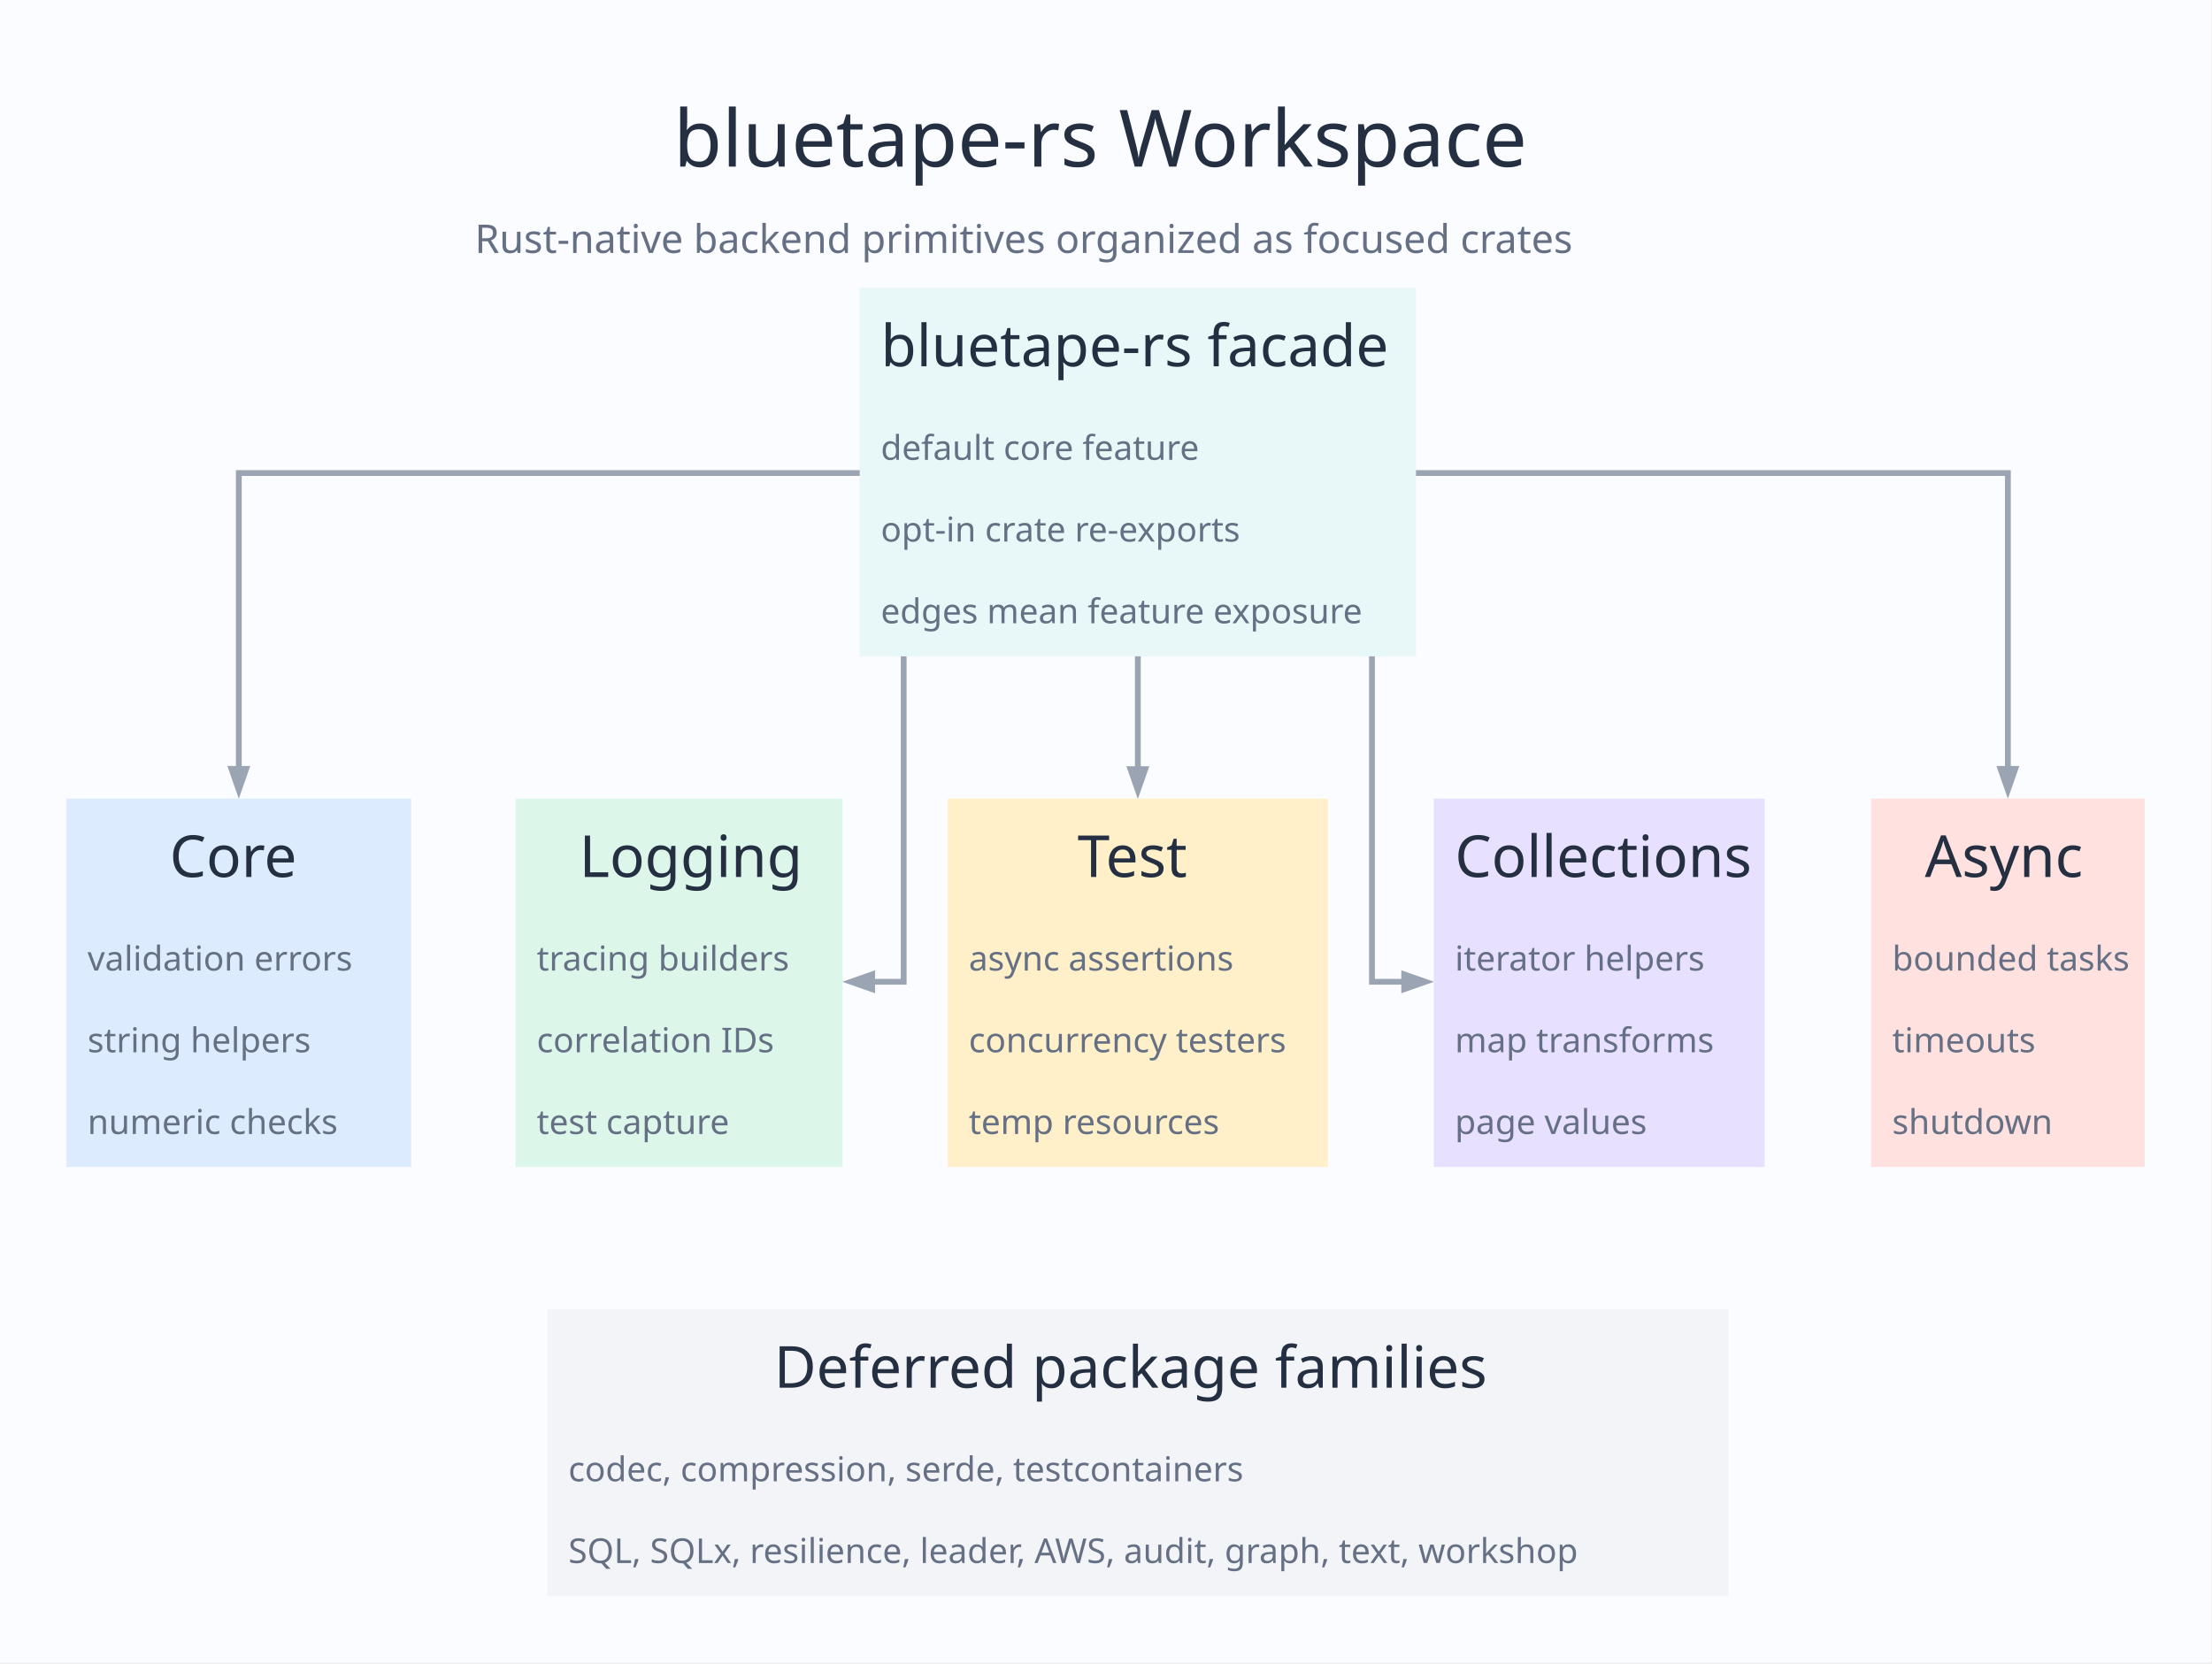
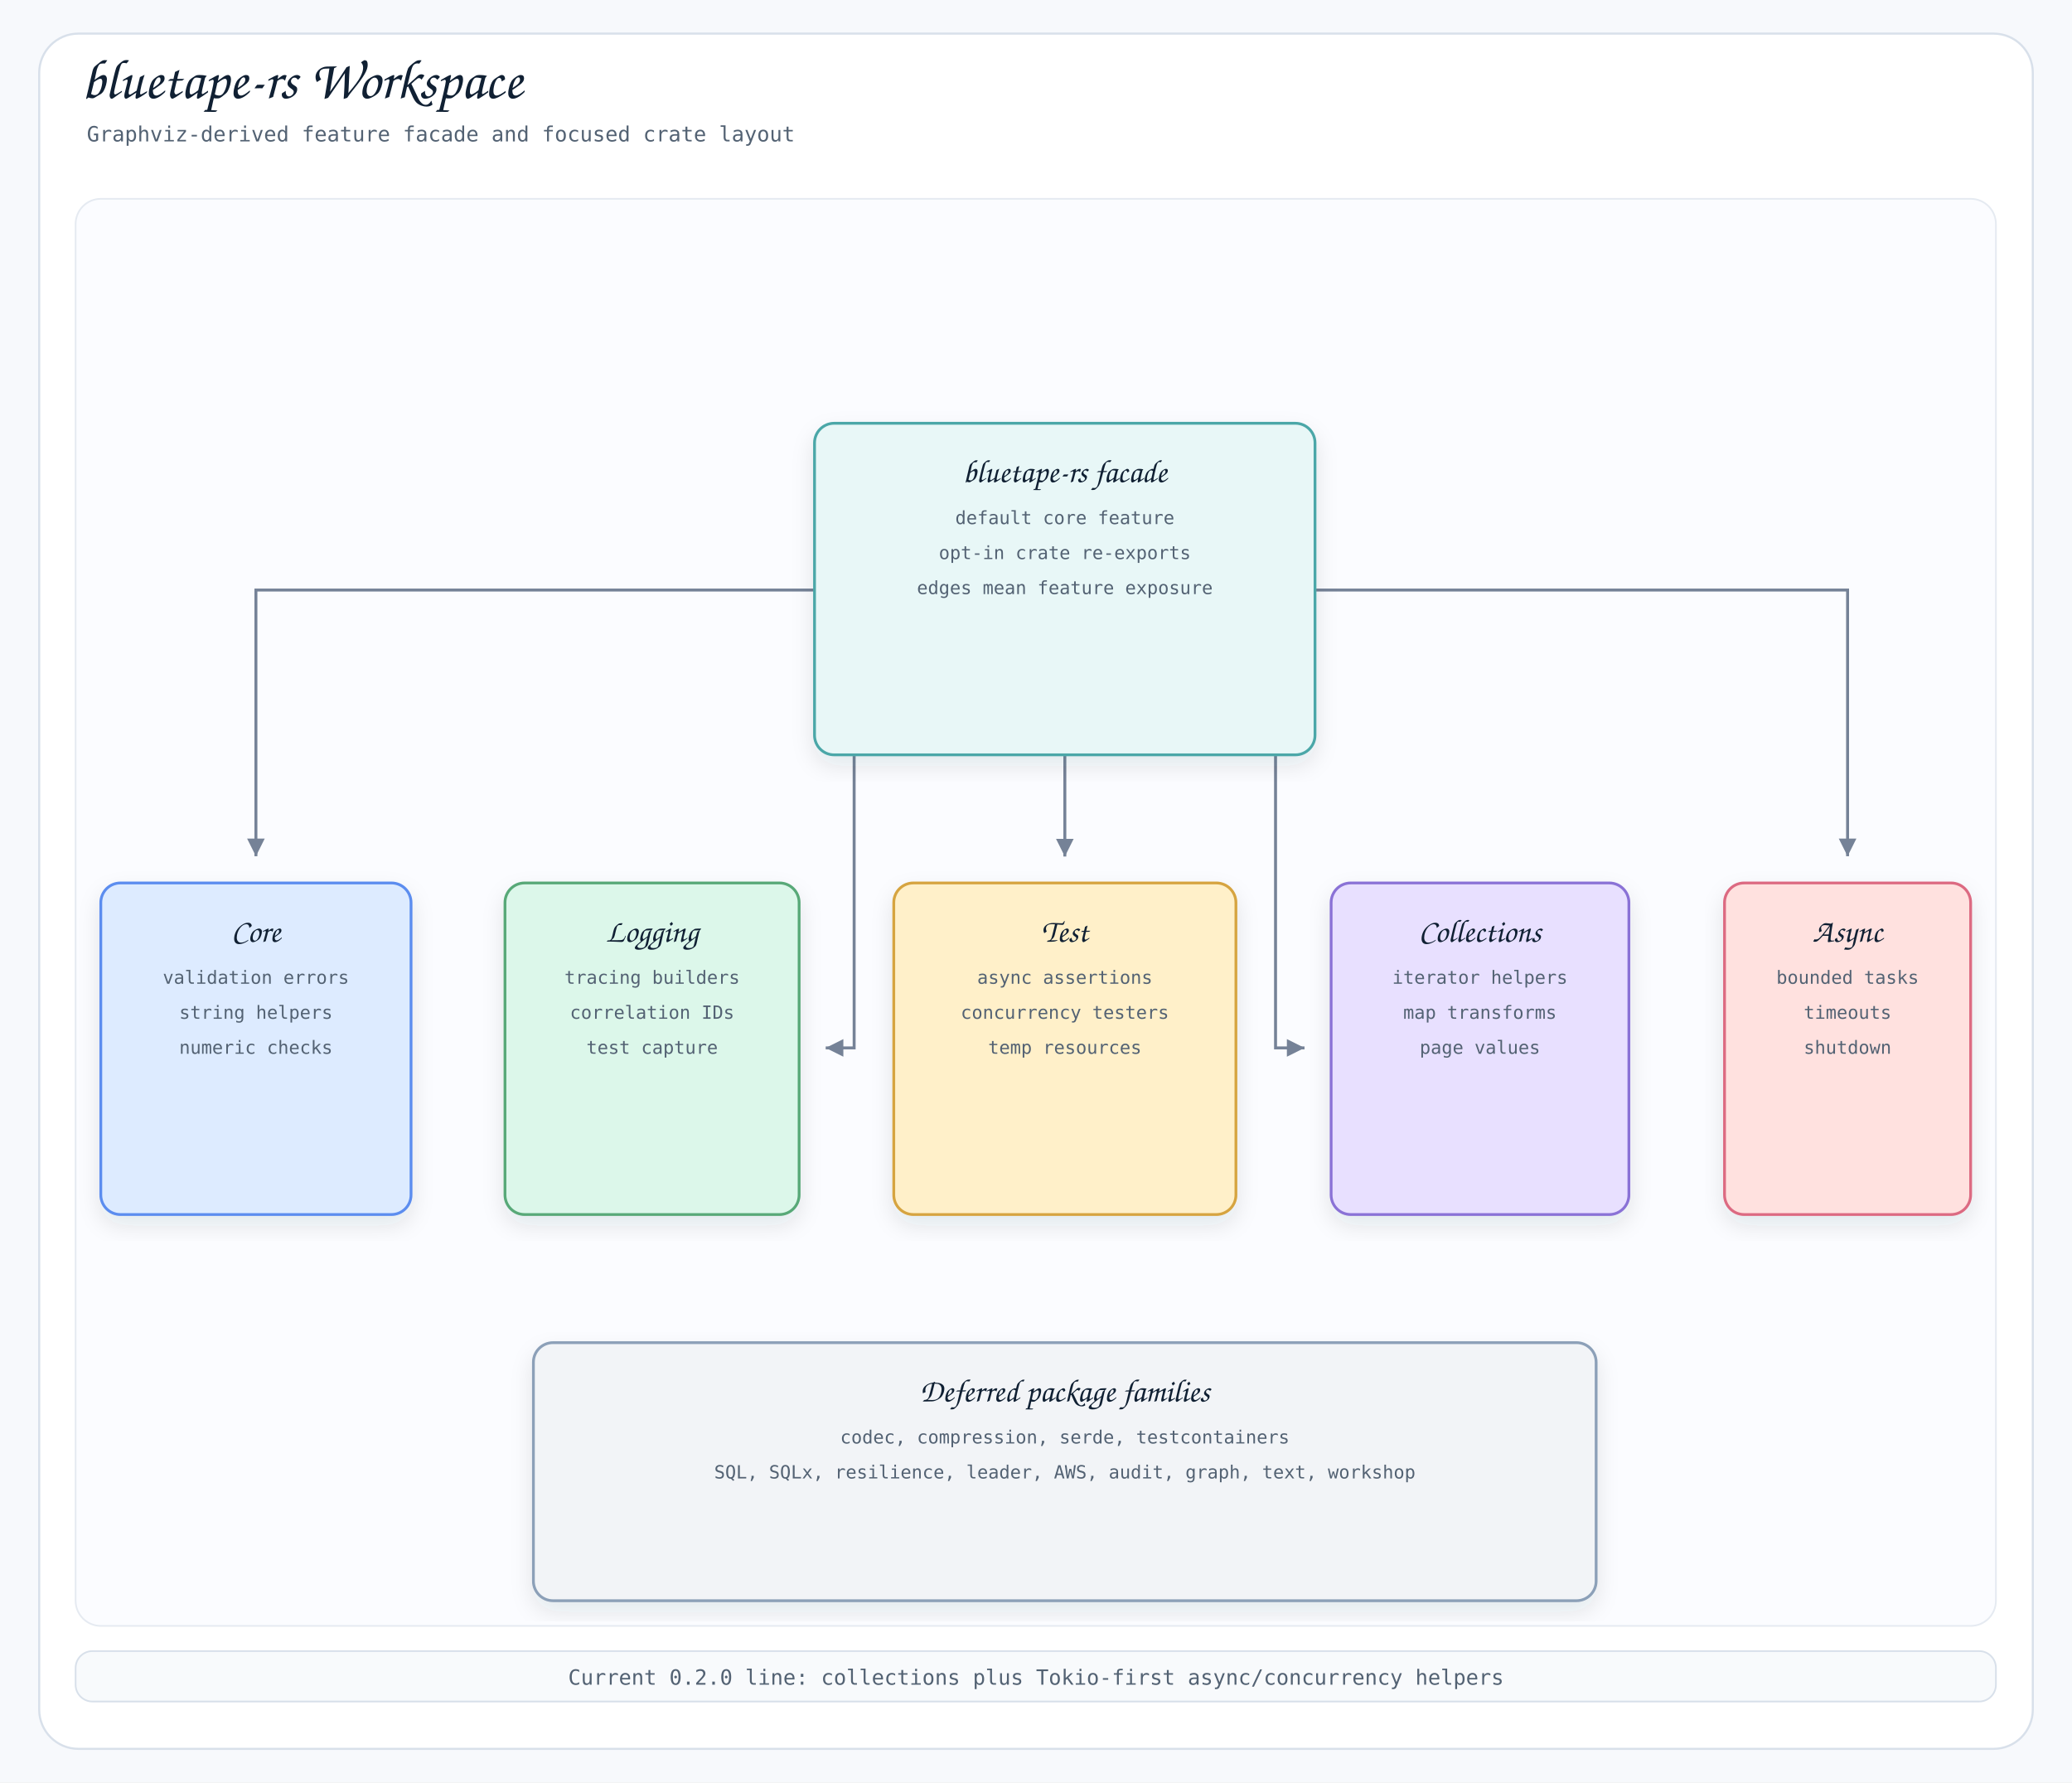
- <svg xmlns="http://www.w3.org/2000/svg" width="839pt" height="631pt" viewBox="0.00 0.00 839.00 631.00">
-   <g id="graph0" class="graph" transform="scale(1 1) rotate(0) translate(25.2 605.45)">
-     <polygon fill="#fbfcff" stroke="none" points="-25.2,25.2 -25.2,-605.45 813.45,-605.45 813.45,25.2 -25.2,25.2" />
-     <text xml:space="preserve" text-anchor="start" x="230.25" y="-542.25" font-family="Architects Daughter" font-size="30.00" fill="#243042">bluetape-rs Workspace</text>
-     <text xml:space="preserve" text-anchor="start" x="154.88" y="-509.5" font-family="Comic Mono" font-size="15.00" fill="#667085">Rust-native backend primitives organized as focused crates</text>
-     <g id="edge1" class="edge">
-       <path fill="none" stroke="#9aa4b2" stroke-width="2.2" d="M301.28,-426C201.09,-426 65.38,-426 65.38,-426 65.38,-426 65.38,-313.77 65.38,-313.77" />
-       <polygon fill="#9aa4b2" stroke="#9aa4b2" stroke-width="2.2" points="68.18,-313.77 65.38,-305.77 62.58,-313.77 68.18,-313.77" />
+ <svg xmlns="http://www.w3.org/2000/svg" width="1480" height="1273" viewBox="0 0 1480 1273" role="img" aria-label="bluetape-rs Workspace">
+   <defs>
+     <filter id="shadow" x="-8%" y="-8%" width="116%" height="116%">
+       <feDropShadow dx="0" dy="7" stdDeviation="8" flood-color="#1f2937" flood-opacity="0.10" />
+     </filter>
+     <marker id="arrow" markerWidth="8" markerHeight="8" refX="7" refY="4" orient="auto" markerUnits="strokeWidth">
+       <path d="M 1 1 L 7 4 L 1 7 Z" fill="#758297" />
+     </marker>
+     <style>
+     .canvas{fill:#f7f9fc}.frame{fill:#fff;stroke:#d8e0ea;stroke-width:1.5}
+     .body{fill:#fbfcff;stroke:#e5eaf1;stroke-width:1.2}.footer{fill:#f8fafc;stroke:#d8e0ea;stroke-width:1.2}
+     .title{font-family:"Architects Daughter","Comic Sans MS",cursive;font-size:40px;font-weight:400;fill:#102033}
+     .subtitle,.footerText{font-family:"Comic Mono",monospace;font-size:15px;font-weight:400;fill:#536273}
+     .label{font-family:"Architects Daughter","Comic Sans MS",cursive;font-size:23px;font-weight:400;fill:#102033}
+     .small{font-family:"Comic Mono",monospace;font-size:13px;font-weight:400;fill:#536273}
+     .card{stroke-width:2.0;filter:url(#shadow)}.line{stroke:#758297;stroke-width:2.1;fill:none;marker-end:url(#arrow)}
+   </style>
+   </defs>
+   <rect class="canvas" width="1480" height="1273" />
+   <rect class="frame" x="28" y="24" width="1424" height="1225" rx="28" />
+   <text class="title" x="58" y="70">bluetape-rs Workspace</text>
+   <text class="subtitle" x="62" y="101">Graphviz-derived feature facade and focused crate layout</text>
+   <rect class="body" x="54" y="142" width="1371.656" height="1019.198" rx="18" />
+   <g>
+     <path class="line" d="M 582.5 421.4 L 412.7 421.4 L 182.8 421.4 L 182.8 421.4 L 182.8 421.4 L 182.8 611.5 L 182.8 611.5" />
+     <path class="line" d="M 610.1 539.0 L 610.1 632.9 L 610.1 748.4 L 610.1 748.4 L 610.1 748.4 L 589.8 748.4 L 589.8 748.4" />
+     <path class="line" d="M 760.6 538.8 L 760.6 538.8 L 760.6 611.7 L 760.6 611.7" />
+     <path class="line" d="M 911.1 539.0 L 911.1 632.9 L 911.1 748.4 L 911.1 748.4 L 911.1 748.4 L 931.8 748.4 L 931.8 748.4" />
+     <path class="line" d="M 939.0 421.4 L 1102.7 421.4 L 1319.7 421.4 L 1319.7 421.4 L 1319.7 421.4 L 1319.7 611.5 L 1319.7 611.5" />
+     <g transform="translate(581.8,302.3)">
+       <rect class="card" x="0" y="0" width="357.5" height="236.8" rx="14" fill="#E8F7F7" stroke="#4CA7A8" />
+       <text class="label" x="178.8" y="42.0" text-anchor="middle">bluetape-rs facade</text>
+       <text class="small" x="178.8" y="72.0" text-anchor="middle">default core feature</text>
+       <text class="small" x="178.8" y="97.0" text-anchor="middle">opt-in crate re-exports</text>
+       <text class="small" x="178.8" y="122.0" text-anchor="middle">edges mean feature exposure</text>
    </g>
-     <g id="edge2" class="edge">
-       <path fill="none" stroke="#9aa4b2" stroke-width="2.2" d="M317.56,-356.56C317.56,-301.17 317.56,-233 317.56,-233 317.56,-233 305.61,-233 305.61,-233" />
-       <polygon fill="#9aa4b2" stroke="#9aa4b2" stroke-width="2.2" points="305.61,-230.2 297.61,-233 305.61,-235.8 305.61,-230.2" />
+     <g transform="translate(72.0,630.6)">
+       <rect class="card" x="0" y="0" width="221.6" height="236.8" rx="14" fill="#DDEBFF" stroke="#5B8DEF" />
+       <text class="label" x="110.8" y="42.0" text-anchor="middle">Core</text>
+       <text class="small" x="110.8" y="72.0" text-anchor="middle">validation errors</text>
+       <text class="small" x="110.8" y="97.0" text-anchor="middle">string helpers</text>
+       <text class="small" x="110.8" y="122.0" text-anchor="middle">numeric checks</text>
    </g>
-     <g id="edge3" class="edge">
-       <path fill="none" stroke="#9aa4b2" stroke-width="2.2" d="M406.38,-356.7C406.38,-356.7 406.38,-313.66 406.38,-313.66" />
-       <polygon fill="#9aa4b2" stroke="#9aa4b2" stroke-width="2.2" points="409.18,-313.66 406.38,-305.66 403.58,-313.66 409.18,-313.66" />
+     <g transform="translate(360.7,630.6)">
+       <rect class="card" x="0" y="0" width="210.1" height="236.8" rx="14" fill="#DCF7EA" stroke="#58A978" />
+       <text class="label" x="105.1" y="42.0" text-anchor="middle">Logging</text>
+       <text class="small" x="105.1" y="72.0" text-anchor="middle">tracing builders</text>
+       <text class="small" x="105.1" y="97.0" text-anchor="middle">correlation IDs</text>
+       <text class="small" x="105.1" y="122.0" text-anchor="middle">test capture</text>
    </g>
-     <g id="edge4" class="edge">
-       <path fill="none" stroke="#9aa4b2" stroke-width="2.2" d="M495.19,-356.56C495.19,-301.17 495.19,-233 495.19,-233 495.19,-233 507.41,-233 507.41,-233" />
-       <polygon fill="#9aa4b2" stroke="#9aa4b2" stroke-width="2.2" points="507.41,-235.8 515.41,-233 507.41,-230.2 507.41,-235.8" />
+     <g transform="translate(638.4,630.6)">
+       <rect class="card" x="0" y="0" width="244.4" height="236.8" rx="14" fill="#FFF0C9" stroke="#D6A441" />
+       <text class="label" x="122.2" y="42.0" text-anchor="middle">Test</text>
+       <text class="small" x="122.2" y="72.0" text-anchor="middle">async assertions</text>
+       <text class="small" x="122.2" y="97.0" text-anchor="middle">concurrency testers</text>
+       <text class="small" x="122.2" y="122.0" text-anchor="middle">temp resources</text>
    </g>
-     <g id="edge5" class="edge">
-       <path fill="none" stroke="#9aa4b2" stroke-width="2.2" d="M511.7,-426C608.27,-426 736.38,-426 736.38,-426 736.38,-426 736.38,-313.77 736.38,-313.77" />
-       <polygon fill="#9aa4b2" stroke="#9aa4b2" stroke-width="2.2" points="739.18,-313.77 736.38,-305.77 733.58,-313.77 739.18,-313.77" />
+     <g transform="translate(950.8,630.6)">
+       <rect class="card" x="0" y="0" width="212.7" height="236.8" rx="14" fill="#E8E0FF" stroke="#8A72D6" />
+       <text class="label" x="106.3" y="42.0" text-anchor="middle">Collections</text>
+       <text class="small" x="106.3" y="72.0" text-anchor="middle">iterator helpers</text>
+       <text class="small" x="106.3" y="97.0" text-anchor="middle">map transforms</text>
+       <text class="small" x="106.3" y="122.0" text-anchor="middle">page values</text>
    </g>
-     <g id="node1" class="node">
-       <polygon fill="#e8f7f7" stroke="none" points="300.88,-356.5 300.88,-496.25 511.88,-496.25 511.88,-356.5 300.88,-356.5" />
-       <text xml:space="preserve" text-anchor="start" x="308.88" y="-466.5" font-family="Architects Daughter" font-size="22.00" fill="#243042">bluetape-rs facade</text>
-       <text xml:space="preserve" text-anchor="start" x="308.88" y="-431" font-family="Comic Mono" font-size="13.00" fill="#667085">default core feature</text>
-       <text xml:space="preserve" text-anchor="start" x="308.88" y="-400" font-family="Comic Mono" font-size="13.00" fill="#667085">opt-in crate re-exports</text>
-       <text xml:space="preserve" text-anchor="start" x="308.88" y="-369" font-family="Comic Mono" font-size="13.00" fill="#667085">edges mean feature exposure</text>
+     <g transform="translate(1231.8,630.6)">
+       <rect class="card" x="0" y="0" width="175.8" height="236.8" rx="14" fill="#FFE1DF" stroke="#DC6B82" />
+       <text class="label" x="87.9" y="42.0" text-anchor="middle">Async</text>
+       <text class="small" x="87.9" y="72.0" text-anchor="middle">bounded tasks</text>
+       <text class="small" x="87.9" y="97.0" text-anchor="middle">timeouts</text>
+       <text class="small" x="87.9" y="122.0" text-anchor="middle">shutdown</text>
    </g>
-     <g id="node2" class="node">
-       <polygon fill="#ddebff" stroke="none" points="0,-162.75 0,-302.5 130.75,-302.5 130.75,-162.75 0,-162.75" />
-       <text xml:space="preserve" text-anchor="start" x="39.12" y="-272.75" font-family="Architects Daughter" font-size="22.00" fill="#243042">Core</text>
-       <text xml:space="preserve" text-anchor="start" x="8" y="-237.25" font-family="Comic Mono" font-size="13.00" fill="#667085">validation errors</text>
-       <text xml:space="preserve" text-anchor="start" x="8" y="-206.25" font-family="Comic Mono" font-size="13.00" fill="#667085">string helpers</text>
-       <text xml:space="preserve" text-anchor="start" x="8" y="-175.25" font-family="Comic Mono" font-size="13.00" fill="#667085">numeric checks</text>
-     </g>
-     <g id="node3" class="node">
-       <polygon fill="#dcf7ea" stroke="none" points="170.38,-162.75 170.38,-302.5 294.38,-302.5 294.38,-162.75 170.38,-162.75" />
-       <text xml:space="preserve" text-anchor="start" x="194.5" y="-272.75" font-family="Architects Daughter" font-size="22.00" fill="#243042">Logging</text>
-       <text xml:space="preserve" text-anchor="start" x="178.38" y="-237.25" font-family="Comic Mono" font-size="13.00" fill="#667085">tracing builders</text>
-       <text xml:space="preserve" text-anchor="start" x="178.38" y="-206.25" font-family="Comic Mono" font-size="13.00" fill="#667085">correlation IDs</text>
-       <text xml:space="preserve" text-anchor="start" x="178.38" y="-175.25" font-family="Comic Mono" font-size="13.00" fill="#667085">test capture</text>
-     </g>
-     <g id="node4" class="node">
-       <polygon fill="#fff0c9" stroke="none" points="334.25,-162.75 334.25,-302.5 478.5,-302.5 478.5,-162.75 334.25,-162.75" />
-       <text xml:space="preserve" text-anchor="start" x="383.5" y="-272.75" font-family="Architects Daughter" font-size="22.00" fill="#243042">Test</text>
-       <text xml:space="preserve" text-anchor="start" x="342.25" y="-237.25" font-family="Comic Mono" font-size="13.00" fill="#667085">async assertions</text>
-       <text xml:space="preserve" text-anchor="start" x="342.25" y="-206.25" font-family="Comic Mono" font-size="13.00" fill="#667085">concurrency testers</text>
-       <text xml:space="preserve" text-anchor="start" x="342.25" y="-175.25" font-family="Comic Mono" font-size="13.00" fill="#667085">temp resources</text>
-     </g>
-     <g id="node5" class="node">
-       <polygon fill="#e8e0ff" stroke="none" points="518.62,-162.75 518.62,-302.5 644.12,-302.5 644.12,-162.75 518.62,-162.75" />
-       <text xml:space="preserve" text-anchor="start" x="526.62" y="-272.75" font-family="Architects Daughter" font-size="22.00" fill="#243042">Collections</text>
-       <text xml:space="preserve" text-anchor="start" x="526.62" y="-237.25" font-family="Comic Mono" font-size="13.00" fill="#667085">iterator helpers</text>
-       <text xml:space="preserve" text-anchor="start" x="526.62" y="-206.25" font-family="Comic Mono" font-size="13.00" fill="#667085">map transforms</text>
-       <text xml:space="preserve" text-anchor="start" x="526.62" y="-175.25" font-family="Comic Mono" font-size="13.00" fill="#667085">page values</text>
-     </g>
-     <g id="node6" class="node">
-       <polygon fill="#ffe1df" stroke="none" points="684.5,-162.75 684.5,-302.5 788.25,-302.5 788.25,-162.75 684.5,-162.75" />
-       <text xml:space="preserve" text-anchor="start" x="704.88" y="-272.75" font-family="Architects Daughter" font-size="22.00" fill="#243042">Async</text>
-       <text xml:space="preserve" text-anchor="start" x="692.5" y="-237.25" font-family="Comic Mono" font-size="13.00" fill="#667085">bounded tasks</text>
-       <text xml:space="preserve" text-anchor="start" x="692.5" y="-206.25" font-family="Comic Mono" font-size="13.00" fill="#667085">timeouts</text>
-       <text xml:space="preserve" text-anchor="start" x="692.5" y="-175.25" font-family="Comic Mono" font-size="13.00" fill="#667085">shutdown</text>
-     </g>
-     <g id="node7" class="node">
-       <polygon fill="#f2f4f7" stroke="none" points="182.38,0 182.38,-108.75 630.38,-108.75 630.38,0 182.38,0" />
-       <text xml:space="preserve" text-anchor="start" x="268.38" y="-79" font-family="Architects Daughter" font-size="22.00" fill="#243042">Deferred package families</text>
-       <text xml:space="preserve" text-anchor="start" x="190.38" y="-43.5" font-family="Comic Mono" font-size="13.00" fill="#667085">codec, compression, serde, testcontainers</text>
-       <text xml:space="preserve" text-anchor="start" x="190.38" y="-12.5" font-family="Comic Mono" font-size="13.00" fill="#667085">SQL, SQLx, resilience, leader, AWS, audit, graph, text, workshop</text>
+     <g transform="translate(381.0,958.9)">
+       <rect class="card" x="0" y="0" width="759.1" height="184.3" rx="14" fill="#F2F4F7" stroke="#8CA0B8" />
+       <text class="label" x="379.6" y="42.0" text-anchor="middle">Deferred package families</text>
+       <text class="small" x="379.6" y="72.0" text-anchor="middle">codec, compression, serde, testcontainers</text>
+       <text class="small" x="379.6" y="97.0" text-anchor="middle">SQL, SQLx, resilience, leader, AWS, audit, graph, text, workshop</text>
    </g>
  </g>
+   <rect class="footer" x="54" y="1179.198" width="1371.656" height="36" rx="12" />
+   <text class="footerText" x="740" y="1203.198" text-anchor="middle">Current 0.2.0 line: collections plus Tokio-first async/concurrency helpers</text>
</svg>
